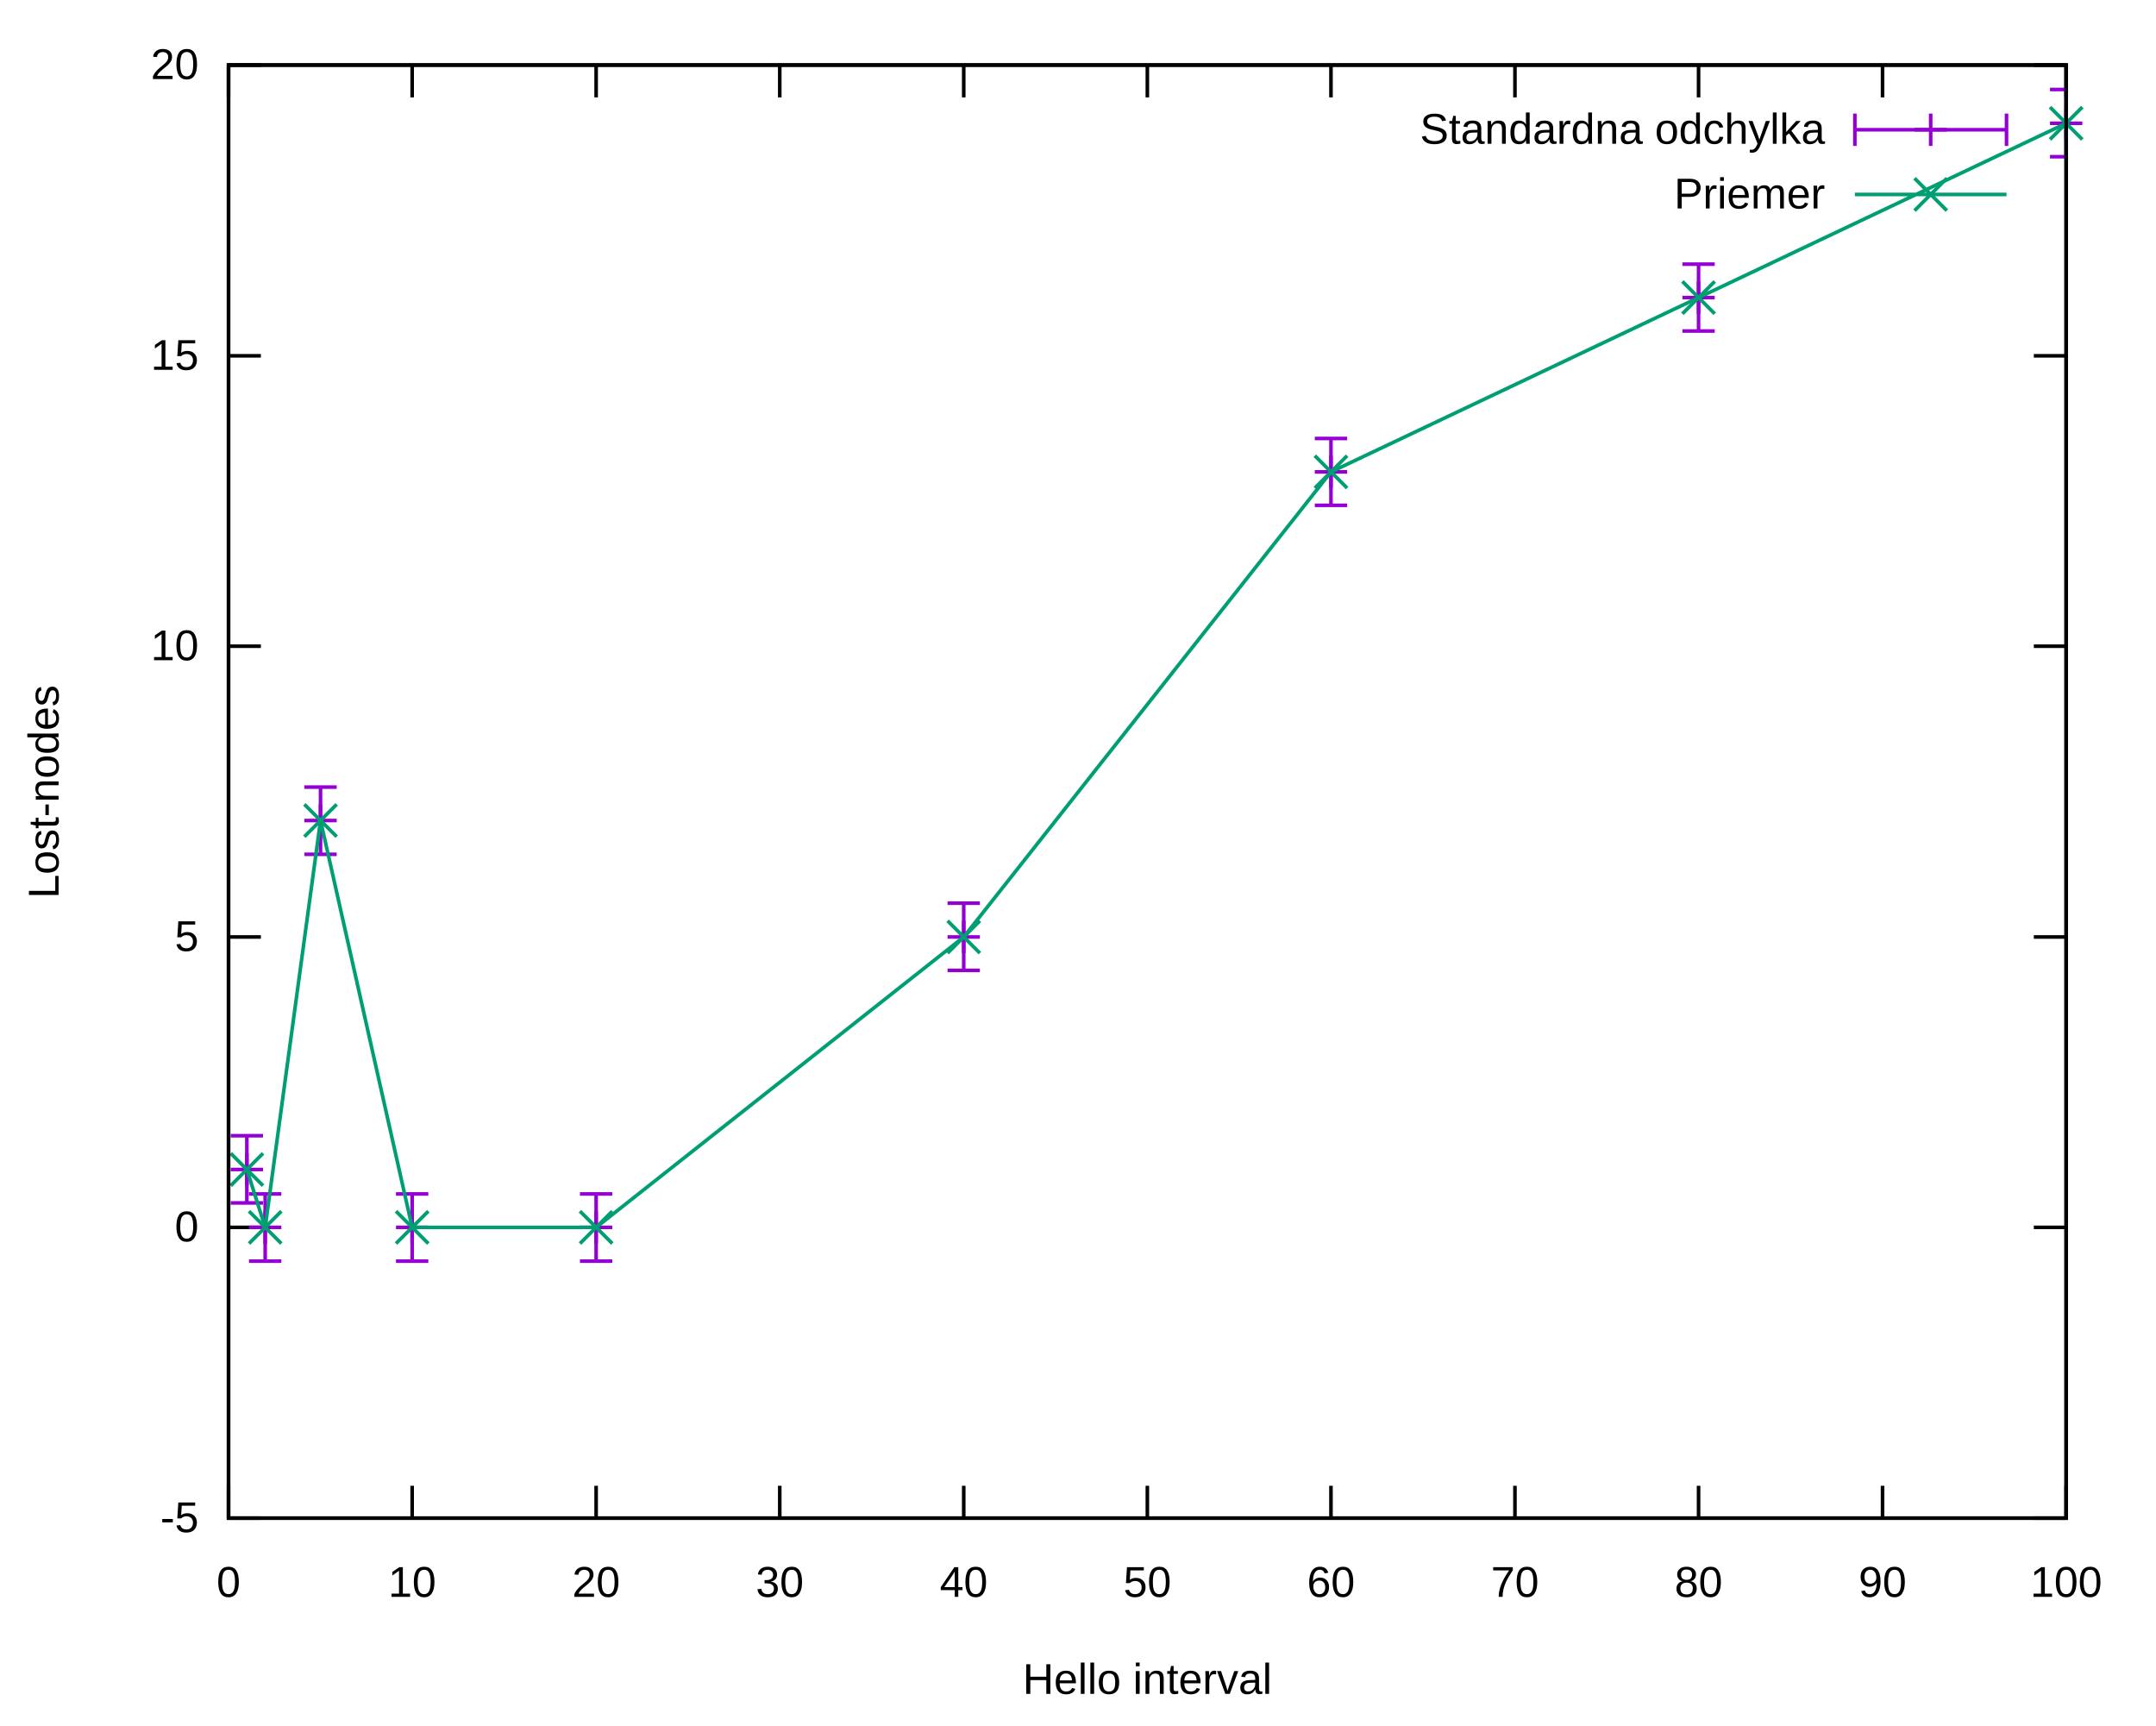
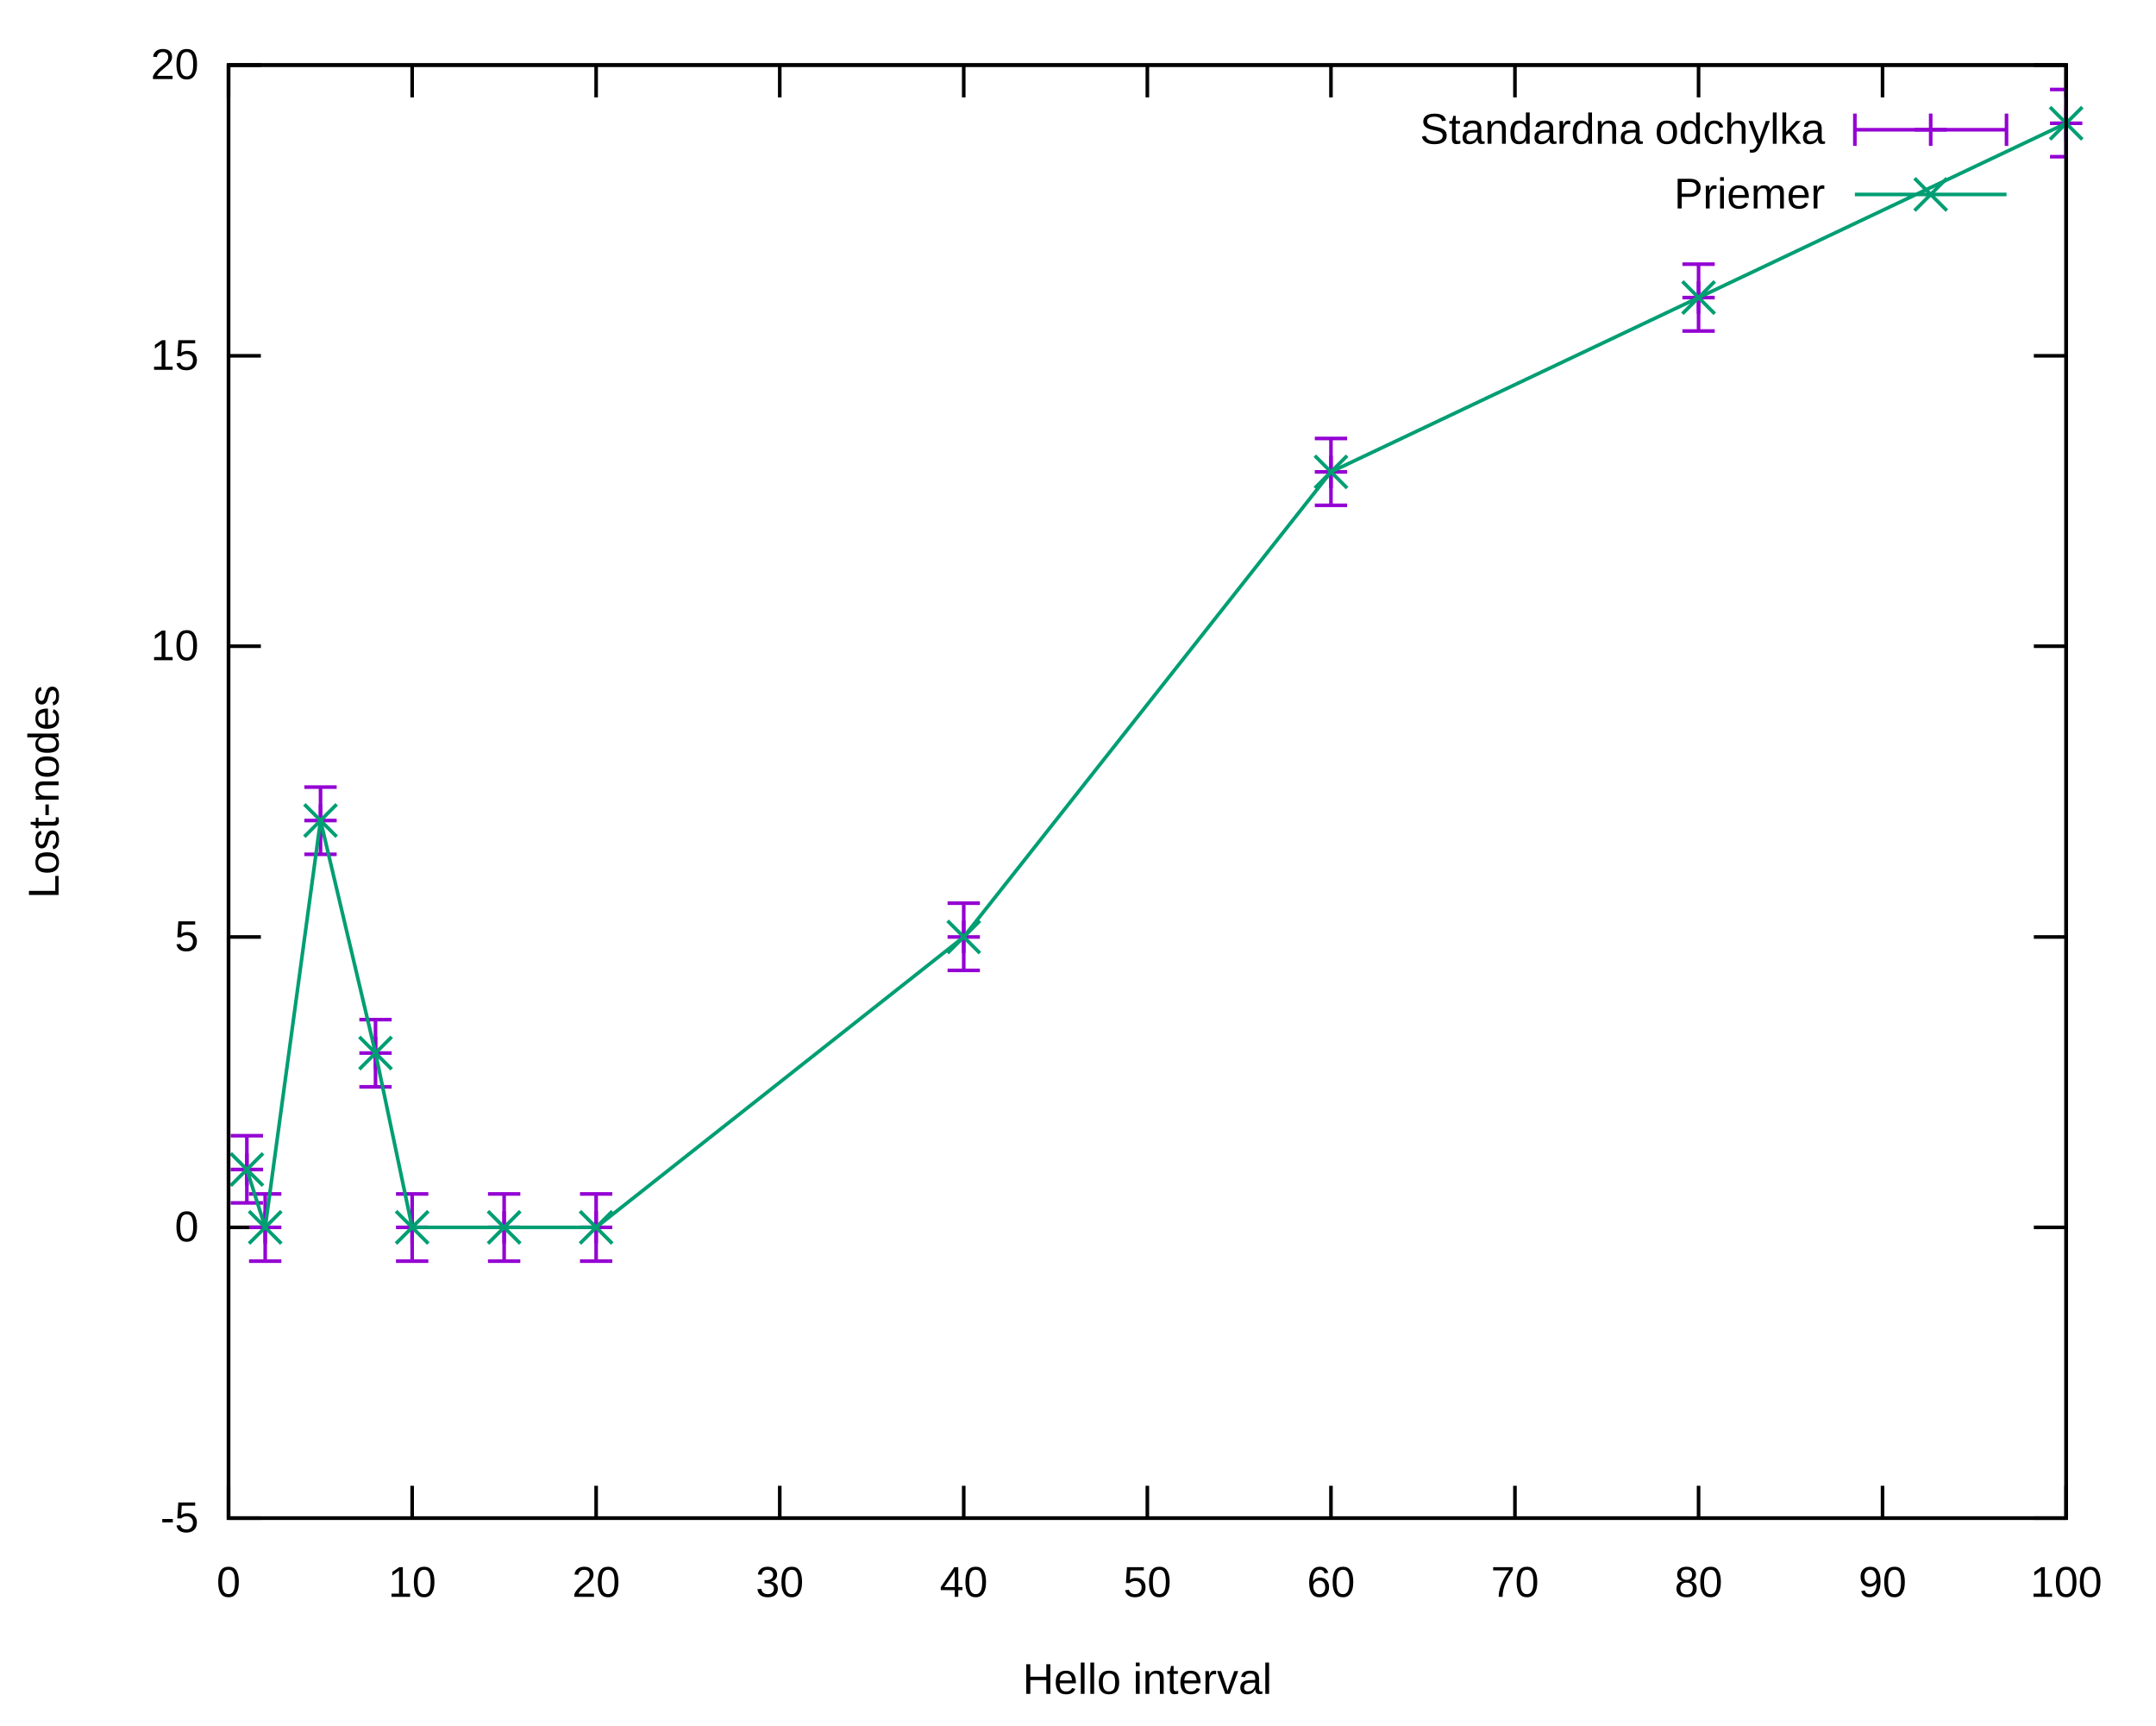
<svg xmlns="http://www.w3.org/2000/svg" xmlns:xlink="http://www.w3.org/1999/xlink" width="600" height="480" viewBox="0 0 600 480">
  <g id="gnuplot_canvas">
    <rect x="0" y="0" width="600" height="480" fill="none" />
    <defs>
      <circle id="gpDot" r="0.5" stroke-width="0.5" stroke="currentColor" />
      <path id="gpPt0" stroke-width="0.222" stroke="currentColor" d="M-1,0 h2 M0,-1 v2" />
      <path id="gpPt1" stroke-width="0.222" stroke="currentColor" d="M-1,-1 L1,1 M1,-1 L-1,1" />
      <path id="gpPt2" stroke-width="0.222" stroke="currentColor" d="M-1,0 L1,0 M0,-1 L0,1 M-1,-1 L1,1 M-1,1 L1,-1" />
      <rect id="gpPt3" stroke-width="0.222" stroke="currentColor" x="-1" y="-1" width="2" height="2" />
      <rect id="gpPt4" stroke-width="0.222" stroke="currentColor" fill="currentColor" x="-1" y="-1" width="2" height="2" />
      <circle id="gpPt5" stroke-width="0.222" stroke="currentColor" cx="0" cy="0" r="1" />
      <use xlink:href="#gpPt5" id="gpPt6" fill="currentColor" stroke="none" />
      <path id="gpPt7" stroke-width="0.222" stroke="currentColor" d="M0,-1.33 L-1.33,0.67 L1.33,0.67 z" />
      <use xlink:href="#gpPt7" id="gpPt8" fill="currentColor" stroke="none" />
      <use xlink:href="#gpPt7" id="gpPt9" stroke="currentColor" transform="rotate(180)" />
      <use xlink:href="#gpPt9" id="gpPt10" fill="currentColor" stroke="none" />
      <use xlink:href="#gpPt3" id="gpPt11" stroke="currentColor" transform="rotate(45)" />
      <use xlink:href="#gpPt11" id="gpPt12" fill="currentColor" stroke="none" />
      <path id="gpPt13" stroke-width="0.222" stroke="currentColor" d="M0,1.330 L1.265,0.411 L0.782,-1.067 L-0.782,-1.076 L-1.265,0.411 z" />
      <use xlink:href="#gpPt13" id="gpPt14" fill="currentColor" stroke="none" />
      <filter id="textbox" filterUnits="objectBoundingBox" x="0" y="0" height="1" width="1">
        <feFlood flood-color="white" flood-opacity="1" result="bgnd" />
        <feComposite in="SourceGraphic" in2="bgnd" operator="atop" />
      </filter>
      <filter id="greybox" filterUnits="objectBoundingBox" x="0" y="0" height="1" width="1">
        <feFlood flood-color="lightgrey" flood-opacity="1" result="grey" />
        <feComposite in="SourceGraphic" in2="grey" operator="atop" />
      </filter>
    </defs>
    <g fill="none" color="white" stroke="currentColor" stroke-width="1.00" stroke-linecap="butt" stroke-linejoin="miter">
</g>
    <g fill="none" color="black" stroke="currentColor" stroke-width="1.00" stroke-linecap="butt" stroke-linejoin="miter">
      <path stroke="black" d="M63.6,422.4 L72.6,422.4 M575.0,422.4 L566.0,422.4  " />
      <g transform="translate(55.3,426.3)" stroke="none" fill="black" font-family="Arial" font-size="12.00" text-anchor="end">
        <text>
          <tspan font-family="Arial">-5</tspan>
        </text>
      </g>
    </g>
    <g fill="none" color="black" stroke="currentColor" stroke-width="1.00" stroke-linecap="butt" stroke-linejoin="miter">
      <path stroke="black" d="M63.6,341.5 L72.6,341.5 M575.0,341.5 L566.0,341.5  " />
      <g transform="translate(55.3,345.4)" stroke="none" fill="black" font-family="Arial" font-size="12.00" text-anchor="end">
        <text>
          <tspan font-family="Arial"> 0</tspan>
        </text>
      </g>
    </g>
    <g fill="none" color="black" stroke="currentColor" stroke-width="1.00" stroke-linecap="butt" stroke-linejoin="miter">
      <path stroke="black" d="M63.6,260.7 L72.6,260.7 M575.0,260.7 L566.0,260.7  " />
      <g transform="translate(55.3,264.6)" stroke="none" fill="black" font-family="Arial" font-size="12.00" text-anchor="end">
        <text>
          <tspan font-family="Arial"> 5</tspan>
        </text>
      </g>
    </g>
    <g fill="none" color="black" stroke="currentColor" stroke-width="1.00" stroke-linecap="butt" stroke-linejoin="miter">
      <path stroke="black" d="M63.6,179.8 L72.6,179.8 M575.0,179.8 L566.0,179.8  " />
      <g transform="translate(55.3,183.7)" stroke="none" fill="black" font-family="Arial" font-size="12.00" text-anchor="end">
        <text>
          <tspan font-family="Arial"> 10</tspan>
        </text>
      </g>
    </g>
    <g fill="none" color="black" stroke="currentColor" stroke-width="1.00" stroke-linecap="butt" stroke-linejoin="miter">
      <path stroke="black" d="M63.6,99.0 L72.6,99.0 M575.0,99.0 L566.0,99.0  " />
      <g transform="translate(55.3,102.9)" stroke="none" fill="black" font-family="Arial" font-size="12.00" text-anchor="end">
        <text>
          <tspan font-family="Arial"> 15</tspan>
        </text>
      </g>
    </g>
    <g fill="none" color="black" stroke="currentColor" stroke-width="1.00" stroke-linecap="butt" stroke-linejoin="miter">
      <path stroke="black" d="M63.6,18.1 L72.6,18.1 M575.0,18.1 L566.0,18.1  " />
      <g transform="translate(55.3,22.0)" stroke="none" fill="black" font-family="Arial" font-size="12.00" text-anchor="end">
        <text>
          <tspan font-family="Arial"> 20</tspan>
        </text>
      </g>
    </g>
    <g fill="none" color="black" stroke="currentColor" stroke-width="1.00" stroke-linecap="butt" stroke-linejoin="miter">
      <path stroke="black" d="M63.6,422.4 L63.6,413.4 M63.6,18.1 L63.6,27.1  " />
      <g transform="translate(63.6,444.3)" stroke="none" fill="black" font-family="Arial" font-size="12.00" text-anchor="middle">
        <text>
          <tspan font-family="Arial"> 0</tspan>
        </text>
      </g>
    </g>
    <g fill="none" color="black" stroke="currentColor" stroke-width="1.00" stroke-linecap="butt" stroke-linejoin="miter">
      <path stroke="black" d="M114.7,422.4 L114.7,413.4 M114.7,18.1 L114.7,27.1  " />
      <g transform="translate(114.7,444.3)" stroke="none" fill="black" font-family="Arial" font-size="12.00" text-anchor="middle">
        <text>
          <tspan font-family="Arial"> 10</tspan>
        </text>
      </g>
    </g>
    <g fill="none" color="black" stroke="currentColor" stroke-width="1.00" stroke-linecap="butt" stroke-linejoin="miter">
      <path stroke="black" d="M165.9,422.4 L165.9,413.4 M165.9,18.1 L165.9,27.1  " />
      <g transform="translate(165.9,444.3)" stroke="none" fill="black" font-family="Arial" font-size="12.00" text-anchor="middle">
        <text>
          <tspan font-family="Arial"> 20</tspan>
        </text>
      </g>
    </g>
    <g fill="none" color="black" stroke="currentColor" stroke-width="1.00" stroke-linecap="butt" stroke-linejoin="miter">
      <path stroke="black" d="M217.0,422.4 L217.0,413.4 M217.0,18.1 L217.0,27.1  " />
      <g transform="translate(217.0,444.3)" stroke="none" fill="black" font-family="Arial" font-size="12.00" text-anchor="middle">
        <text>
          <tspan font-family="Arial"> 30</tspan>
        </text>
      </g>
    </g>
    <g fill="none" color="black" stroke="currentColor" stroke-width="1.00" stroke-linecap="butt" stroke-linejoin="miter">
      <path stroke="black" d="M268.2,422.4 L268.2,413.4 M268.2,18.1 L268.2,27.1  " />
      <g transform="translate(268.2,444.3)" stroke="none" fill="black" font-family="Arial" font-size="12.00" text-anchor="middle">
        <text>
          <tspan font-family="Arial"> 40</tspan>
        </text>
      </g>
    </g>
    <g fill="none" color="black" stroke="currentColor" stroke-width="1.00" stroke-linecap="butt" stroke-linejoin="miter">
      <path stroke="black" d="M319.3,422.4 L319.3,413.4 M319.3,18.1 L319.3,27.1  " />
      <g transform="translate(319.3,444.3)" stroke="none" fill="black" font-family="Arial" font-size="12.00" text-anchor="middle">
        <text>
          <tspan font-family="Arial"> 50</tspan>
        </text>
      </g>
    </g>
    <g fill="none" color="black" stroke="currentColor" stroke-width="1.00" stroke-linecap="butt" stroke-linejoin="miter">
      <path stroke="black" d="M370.4,422.4 L370.4,413.4 M370.4,18.1 L370.4,27.1  " />
      <g transform="translate(370.4,444.3)" stroke="none" fill="black" font-family="Arial" font-size="12.00" text-anchor="middle">
        <text>
          <tspan font-family="Arial"> 60</tspan>
        </text>
      </g>
    </g>
    <g fill="none" color="black" stroke="currentColor" stroke-width="1.00" stroke-linecap="butt" stroke-linejoin="miter">
      <path stroke="black" d="M421.6,422.4 L421.6,413.4 M421.6,18.1 L421.6,27.1  " />
      <g transform="translate(421.6,444.3)" stroke="none" fill="black" font-family="Arial" font-size="12.00" text-anchor="middle">
        <text>
          <tspan font-family="Arial"> 70</tspan>
        </text>
      </g>
    </g>
    <g fill="none" color="black" stroke="currentColor" stroke-width="1.00" stroke-linecap="butt" stroke-linejoin="miter">
      <path stroke="black" d="M472.7,422.4 L472.7,413.4 M472.7,18.1 L472.7,27.1  " />
      <g transform="translate(472.7,444.3)" stroke="none" fill="black" font-family="Arial" font-size="12.00" text-anchor="middle">
        <text>
          <tspan font-family="Arial"> 80</tspan>
        </text>
      </g>
    </g>
    <g fill="none" color="black" stroke="currentColor" stroke-width="1.00" stroke-linecap="butt" stroke-linejoin="miter">
      <path stroke="black" d="M523.9,422.4 L523.9,413.4 M523.9,18.1 L523.9,27.1  " />
      <g transform="translate(523.9,444.3)" stroke="none" fill="black" font-family="Arial" font-size="12.00" text-anchor="middle">
        <text>
          <tspan font-family="Arial"> 90</tspan>
        </text>
      </g>
    </g>
    <g fill="none" color="black" stroke="currentColor" stroke-width="1.00" stroke-linecap="butt" stroke-linejoin="miter">
      <path stroke="black" d="M575.0,422.4 L575.0,413.4 M575.0,18.1 L575.0,27.1  " />
      <g transform="translate(575.0,444.3)" stroke="none" fill="black" font-family="Arial" font-size="12.00" text-anchor="middle">
        <text>
          <tspan font-family="Arial"> 100</tspan>
        </text>
      </g>
    </g>
    <g fill="none" color="black" stroke="currentColor" stroke-width="1.00" stroke-linecap="butt" stroke-linejoin="miter">
</g>
    <g fill="none" color="black" stroke="currentColor" stroke-width="1.00" stroke-linecap="butt" stroke-linejoin="miter">
      <path stroke="black" d="M63.6,18.1 L63.6,422.4 L575.0,422.4 L575.0,18.1 L63.6,18.1 Z  " />
    </g>
    <g fill="none" color="black" stroke="currentColor" stroke-width="1.00" stroke-linecap="butt" stroke-linejoin="miter">
      <g transform="translate(16.3,220.3) rotate(270)" stroke="none" fill="black" font-family="Arial" font-size="12.00" text-anchor="middle">
        <text>
          <tspan font-family="Arial">Lost-nodes</tspan>
        </text>
      </g>
    </g>
    <g fill="none" color="black" stroke="currentColor" stroke-width="1.00" stroke-linecap="butt" stroke-linejoin="miter">
      <g transform="translate(319.3,471.3)" stroke="none" fill="black" font-family="Arial" font-size="12.00" text-anchor="middle">
        <text>
          <tspan font-family="Arial">Hello interval</tspan>
        </text>
      </g>
    </g>
    <g fill="none" color="black" stroke="currentColor" stroke-width="1.00" stroke-linecap="butt" stroke-linejoin="miter">
</g>
    <g id="gnuplot_plot_1">
      <g fill="none" color="black" stroke="currentColor" stroke-width="1.00" stroke-linecap="butt" stroke-linejoin="miter">
        <g transform="translate(507.9,40.0)" stroke="none" fill="black" font-family="Arial" font-size="12.00" text-anchor="end">
          <text>
            <tspan font-family="Arial">Standardna odchylka</tspan>
          </text>
        </g>
      </g>
      <g fill="none" color="black" stroke="currentColor" stroke-width="1.00" stroke-linecap="butt" stroke-linejoin="miter">
-         <path stroke="rgb(148,   0, 211)" d="M516.2,36.1 L558.4,36.1 M516.2,31.6 L516.2,40.6 M558.4,31.6 L558.4,40.6 M68.7,334.7 L68.7,316.0   M64.2,334.7 L73.2,334.7 M64.2,316.0 L73.2,316.0 M73.8,350.9 L73.8,332.2 M69.3,350.9 L78.3,350.9   M69.3,332.2 L78.3,332.2 M89.2,237.7 L89.2,219.0 M84.7,237.7 L93.7,237.7 M84.7,219.0 L93.7,219.0   M114.7,350.9 L114.7,332.2 M110.2,350.9 L119.2,350.9 M110.2,332.2 L119.2,332.2 M165.9,350.9 L165.9,332.2   M161.4,350.9 L170.4,350.9 M161.4,332.2 L170.4,332.2 M268.2,270.0 L268.2,251.3 M263.7,270.0 L272.7,270.0   M263.7,251.3 L272.7,251.3 M370.4,140.6 L370.4,122.0 M365.9,140.6 L374.9,140.6 M365.9,122.0 L374.9,122.0   M472.7,92.1 L472.7,73.5 M468.2,92.1 L477.2,92.1 M468.2,73.5 L477.2,73.5 M575.0,43.6 L575.0,24.9   M570.5,43.6 L575.0,43.6 M570.5,24.9 L575.0,24.9  " />
+         <path stroke="rgb(148,   0, 211)" d="M516.2,36.1 L558.4,36.1 M516.2,31.6 L516.2,40.6 M558.4,31.6 L558.4,40.6 M68.7,334.7 L68.7,316.0   M64.2,334.7 L73.2,334.7 M64.2,316.0 L73.2,316.0 M73.8,350.9 L73.8,332.2 M69.3,350.9 L78.3,350.9   M69.3,332.2 L78.3,332.2 M89.2,237.7 L89.2,219.0 M84.7,237.7 L93.7,237.7 M84.7,219.0 L93.7,219.0   M104.5,302.4 L104.5,283.7 M100.0,302.4 L109.0,302.4 M100.0,283.7 L109.0,283.7 M114.7,350.9 L114.7,332.2   M110.2,350.9 L119.2,350.9 M110.2,332.2 L119.2,332.2 M140.3,350.9 L140.3,332.2 M135.8,350.9 L144.8,350.9   M135.8,332.2 L144.8,332.2 M165.9,350.9 L165.9,332.2 M161.4,350.9 L170.4,350.9 M161.4,332.2 L170.4,332.2   M268.2,270.0 L268.2,251.3 M263.7,270.0 L272.7,270.0 M263.7,251.3 L272.7,251.3 M370.4,140.6 L370.4,122.0   M365.9,140.6 L374.9,140.6 M365.9,122.0 L374.9,122.0 M472.7,92.1 L472.7,73.5 M468.2,92.1 L477.2,92.1   M468.2,73.5 L477.2,73.5 M575.0,43.6 L575.0,24.9 M570.5,43.6 L575.0,43.6 M570.5,24.9 L575.0,24.9    " />
        <use xlink:href="#gpPt0" transform="translate(68.7,325.4) scale(4.50)" color="rgb(148,   0, 211)" />
        <use xlink:href="#gpPt0" transform="translate(73.8,341.5) scale(4.50)" color="rgb(148,   0, 211)" />
        <use xlink:href="#gpPt0" transform="translate(89.2,228.3) scale(4.50)" color="rgb(148,   0, 211)" />
+         <use xlink:href="#gpPt0" transform="translate(104.5,293.0) scale(4.50)" color="rgb(148,   0, 211)" />
        <use xlink:href="#gpPt0" transform="translate(114.7,341.5) scale(4.50)" color="rgb(148,   0, 211)" />
+         <use xlink:href="#gpPt0" transform="translate(140.3,341.5) scale(4.50)" color="rgb(148,   0, 211)" />
        <use xlink:href="#gpPt0" transform="translate(165.9,341.5) scale(4.50)" color="rgb(148,   0, 211)" />
        <use xlink:href="#gpPt0" transform="translate(268.2,260.7) scale(4.50)" color="rgb(148,   0, 211)" />
        <use xlink:href="#gpPt0" transform="translate(370.4,131.3) scale(4.50)" color="rgb(148,   0, 211)" />
        <use xlink:href="#gpPt0" transform="translate(472.7,82.8) scale(4.50)" color="rgb(148,   0, 211)" />
        <use xlink:href="#gpPt0" transform="translate(575.0,34.3) scale(4.50)" color="rgb(148,   0, 211)" />
        <use xlink:href="#gpPt0" transform="translate(537.3,36.1) scale(4.50)" color="rgb(148,   0, 211)" />
      </g>
    </g>
    <g id="gnuplot_plot_2">
      <g fill="none" color="black" stroke="currentColor" stroke-width="1.00" stroke-linecap="butt" stroke-linejoin="miter">
        <g transform="translate(507.9,58.0)" stroke="none" fill="black" font-family="Arial" font-size="12.00" text-anchor="end">
          <text>
            <tspan font-family="Arial">Priemer</tspan>
          </text>
        </g>
      </g>
      <g fill="none" color="black" stroke="currentColor" stroke-width="1.00" stroke-linecap="butt" stroke-linejoin="miter">
-         <path stroke="rgb(  0, 158, 115)" d="M516.2,54.1 L558.4,54.1 M68.7,325.4 L73.8,341.5 L89.2,228.3 L114.7,341.5 L165.9,341.5 L268.2,260.7   L370.4,131.3 L472.7,82.8 L575.0,34.3  " />
+         <path stroke="rgb(  0, 158, 115)" d="M516.2,54.1 L558.4,54.1 M68.7,325.4 L73.8,341.5 L89.2,228.3 L104.5,293.0 L114.7,341.5 L140.3,341.5   L165.9,341.5 L268.2,260.7 L370.4,131.3 L472.7,82.8 L575.0,34.3  " />
        <use xlink:href="#gpPt1" transform="translate(68.7,325.4) scale(4.50)" color="rgb(  0, 158, 115)" />
        <use xlink:href="#gpPt1" transform="translate(73.8,341.5) scale(4.50)" color="rgb(  0, 158, 115)" />
        <use xlink:href="#gpPt1" transform="translate(89.2,228.3) scale(4.50)" color="rgb(  0, 158, 115)" />
+         <use xlink:href="#gpPt1" transform="translate(104.5,293.0) scale(4.50)" color="rgb(  0, 158, 115)" />
        <use xlink:href="#gpPt1" transform="translate(114.7,341.5) scale(4.50)" color="rgb(  0, 158, 115)" />
+         <use xlink:href="#gpPt1" transform="translate(140.3,341.5) scale(4.50)" color="rgb(  0, 158, 115)" />
        <use xlink:href="#gpPt1" transform="translate(165.9,341.5) scale(4.50)" color="rgb(  0, 158, 115)" />
        <use xlink:href="#gpPt1" transform="translate(268.2,260.7) scale(4.50)" color="rgb(  0, 158, 115)" />
        <use xlink:href="#gpPt1" transform="translate(370.4,131.3) scale(4.50)" color="rgb(  0, 158, 115)" />
        <use xlink:href="#gpPt1" transform="translate(472.7,82.8) scale(4.50)" color="rgb(  0, 158, 115)" />
        <use xlink:href="#gpPt1" transform="translate(575.0,34.3) scale(4.50)" color="rgb(  0, 158, 115)" />
        <use xlink:href="#gpPt1" transform="translate(537.3,54.1) scale(4.50)" color="rgb(  0, 158, 115)" />
      </g>
    </g>
    <g fill="none" color="white" stroke="rgb(  0, 158, 115)" stroke-width="2.00" stroke-linecap="butt" stroke-linejoin="miter">
</g>
    <g fill="none" color="black" stroke="currentColor" stroke-width="2.00" stroke-linecap="butt" stroke-linejoin="miter">
</g>
    <g fill="none" color="black" stroke="black" stroke-width="1.00" stroke-linecap="butt" stroke-linejoin="miter">
</g>
    <g fill="none" color="black" stroke="currentColor" stroke-width="1.00" stroke-linecap="butt" stroke-linejoin="miter">
      <path stroke="black" d="M63.6,18.1 L63.6,422.4 L575.0,422.4 L575.0,18.1 L63.6,18.1 Z  " />
    </g>
    <g fill="none" color="black" stroke="currentColor" stroke-width="1.00" stroke-linecap="butt" stroke-linejoin="miter">
</g>
  </g>
</svg>
